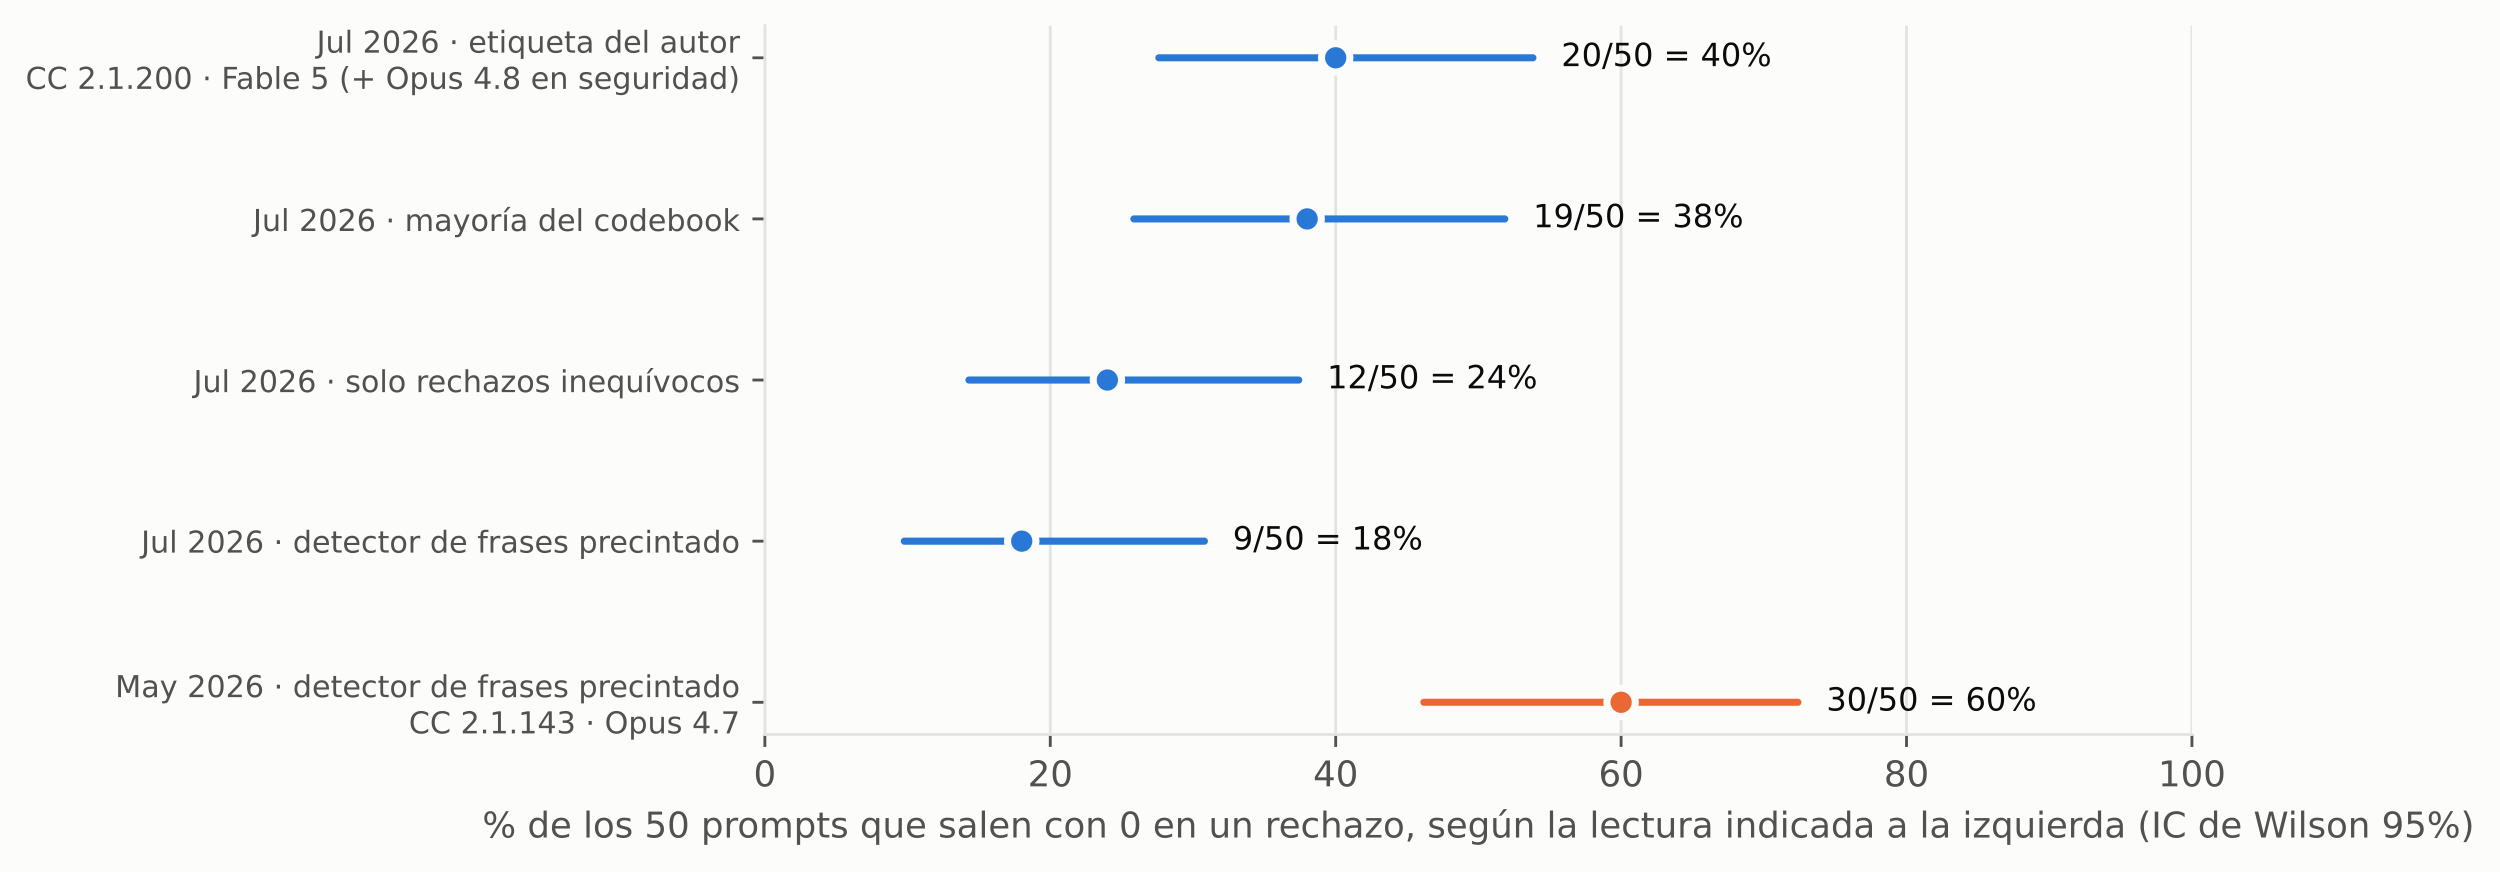
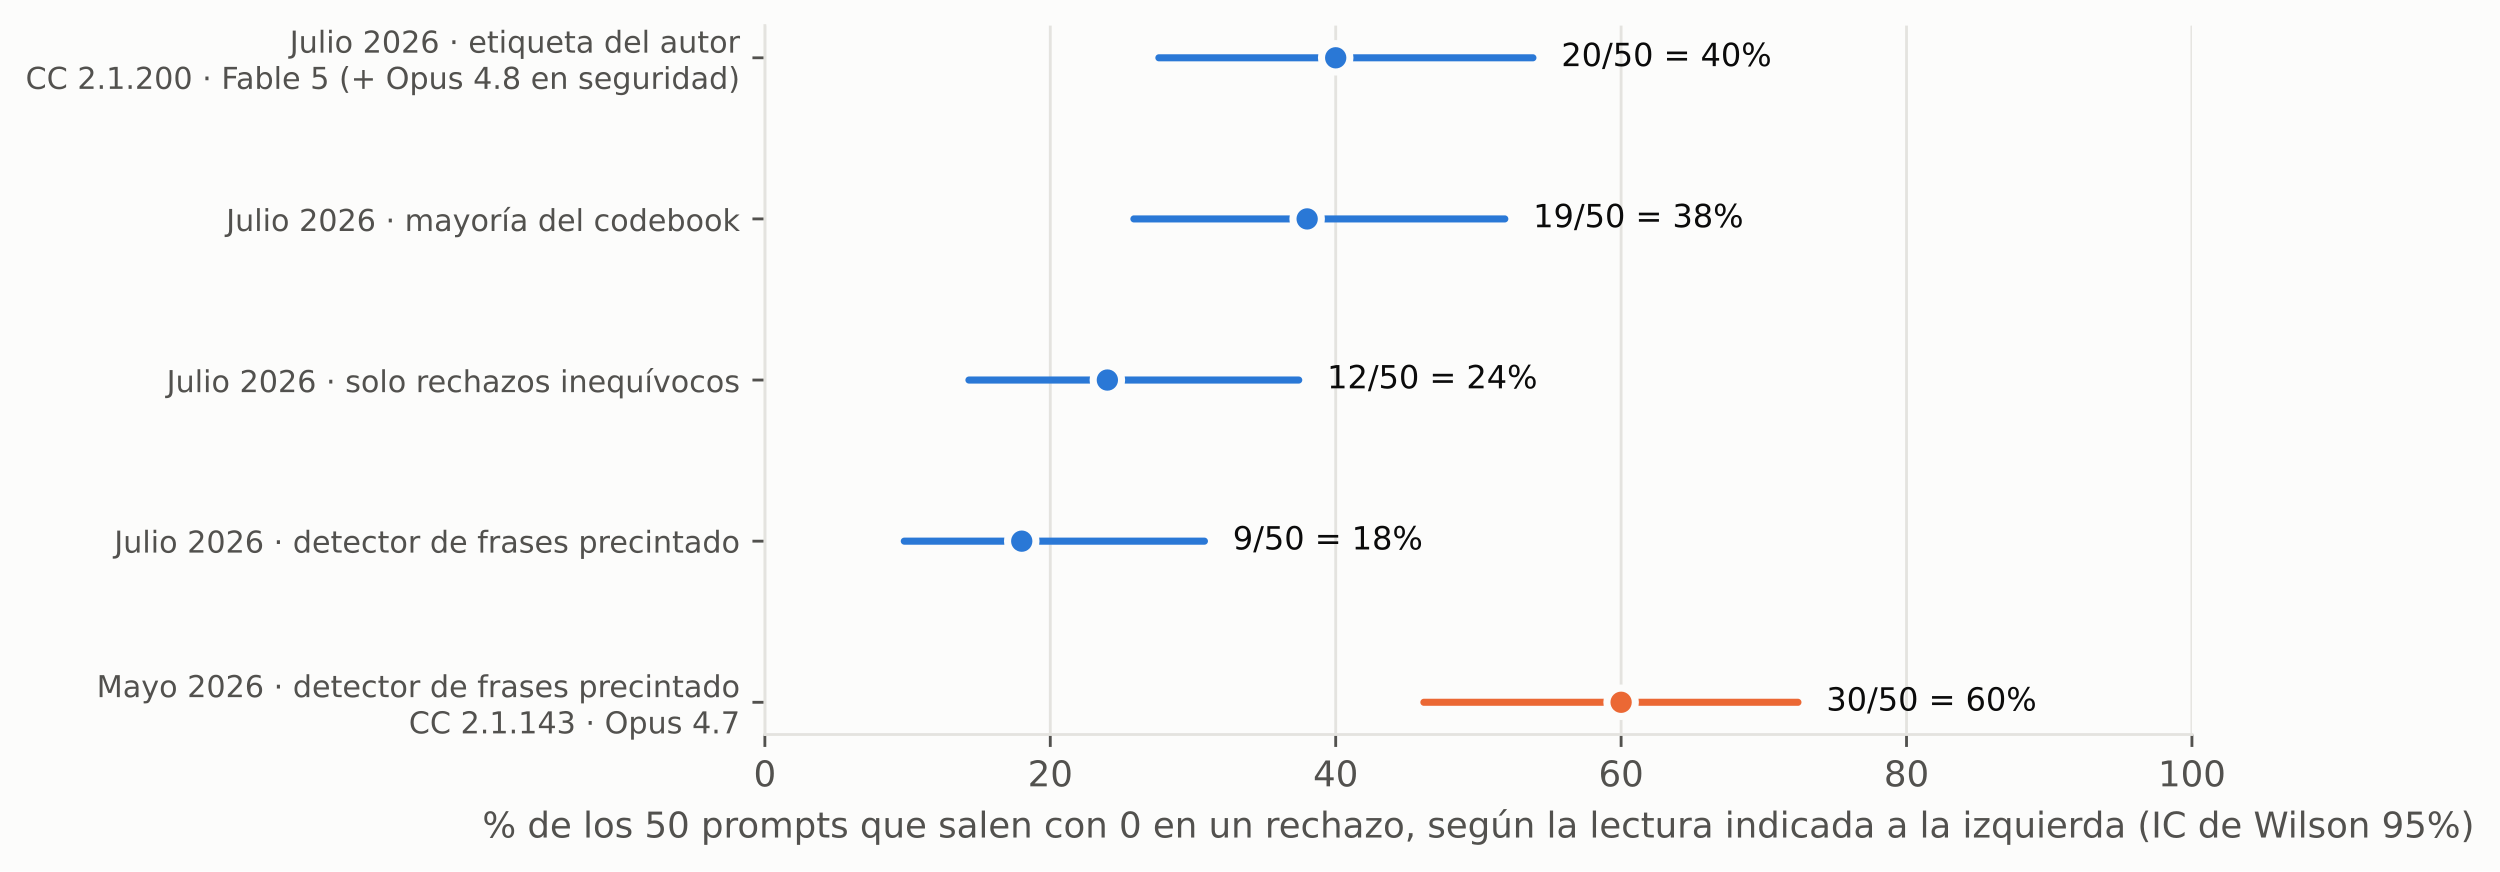
<svg xmlns="http://www.w3.org/2000/svg" xmlns:xlink="http://www.w3.org/1999/xlink" width="703.822pt" height="245.385pt" viewBox="0 0 703.822 245.385" version="1.1">
  <defs>
    <style type="text/css">*{stroke-linejoin: round; stroke-linecap: butt}</style>
  </defs>
  <g id="figure_1">
    <g id="patch_1">
      <path d="M 0 245.385  L 703.822 245.385  L 703.822 0  L 0 0  z " style="fill: #fcfcfb" />
    </g>
    <g id="axes_1">
      <g id="patch_2">
        <path d="M 215.333 206.784  L 617.093 206.784  L 617.093 7.2  L 215.333 7.2  z " style="fill: #fcfcfb" />
      </g>
      <g id="matplotlib.axis_1">
        <g id="xtick_1">
          <g id="line2d_1">
            <path d="M 215.333 206.784  L 215.333 7.2  " clip-path="url(#p4c5471acb9)" style="fill: none; stroke: #e4e3df; stroke-width: 0.8; stroke-linecap: square" />
          </g>
          <g id="line2d_2">
            <defs>
              <path id="m76695bbce8" d="M 0 0  L 0 3.5  " style="stroke: #52514e; stroke-width: 0.8" />
            </defs>
            <g>
              <use xlink:href="#m76695bbce8" x="215.333" y="206.784" style="fill: #52514e; stroke: #52514e; stroke-width: 0.8" />
            </g>
          </g>
          <g id="text_1">
            <text style="font-size: 10px; font-family: 'DejaVu Sans'; text-anchor: middle; fill: #52514e" x="215.333" y="221.382" transform="rotate(-0 215.3326 221.3817)">0</text>
          </g>
        </g>
        <g id="xtick_2">
          <g id="line2d_3">
            <path d="M 295.685 206.784  L 295.685 7.2  " clip-path="url(#p4c5471acb9)" style="fill: none; stroke: #e4e3df; stroke-width: 0.8; stroke-linecap: square" />
          </g>
          <g id="line2d_4">
            <g>
              <use xlink:href="#m76695bbce8" x="295.685" y="206.784" style="fill: #52514e; stroke: #52514e; stroke-width: 0.8" />
            </g>
          </g>
          <g id="text_2">
            <text style="font-size: 10px; font-family: 'DejaVu Sans'; text-anchor: middle; fill: #52514e" x="295.685" y="221.382" transform="rotate(-0 295.6846 221.3817)">20</text>
          </g>
        </g>
        <g id="xtick_3">
          <g id="line2d_5">
            <path d="M 376.037 206.784  L 376.037 7.2  " clip-path="url(#p4c5471acb9)" style="fill: none; stroke: #e4e3df; stroke-width: 0.8; stroke-linecap: square" />
          </g>
          <g id="line2d_6">
            <g>
              <use xlink:href="#m76695bbce8" x="376.037" y="206.784" style="fill: #52514e; stroke: #52514e; stroke-width: 0.8" />
            </g>
          </g>
          <g id="text_3">
            <text style="font-size: 10px; font-family: 'DejaVu Sans'; text-anchor: middle; fill: #52514e" x="376.037" y="221.382" transform="rotate(-0 376.0366 221.3817)">40</text>
          </g>
        </g>
        <g id="xtick_4">
          <g id="line2d_7">
            <path d="M 456.389 206.784  L 456.389 7.2  " clip-path="url(#p4c5471acb9)" style="fill: none; stroke: #e4e3df; stroke-width: 0.8; stroke-linecap: square" />
          </g>
          <g id="line2d_8">
            <g>
              <use xlink:href="#m76695bbce8" x="456.389" y="206.784" style="fill: #52514e; stroke: #52514e; stroke-width: 0.8" />
            </g>
          </g>
          <g id="text_4">
            <text style="font-size: 10px; font-family: 'DejaVu Sans'; text-anchor: middle; fill: #52514e" x="456.389" y="221.382" transform="rotate(-0 456.3886 221.3817)">60</text>
          </g>
        </g>
        <g id="xtick_5">
          <g id="line2d_9">
            <path d="M 536.741 206.784  L 536.741 7.2  " clip-path="url(#p4c5471acb9)" style="fill: none; stroke: #e4e3df; stroke-width: 0.8; stroke-linecap: square" />
          </g>
          <g id="line2d_10">
            <g>
              <use xlink:href="#m76695bbce8" x="536.741" y="206.784" style="fill: #52514e; stroke: #52514e; stroke-width: 0.8" />
            </g>
          </g>
          <g id="text_5">
            <text style="font-size: 10px; font-family: 'DejaVu Sans'; text-anchor: middle; fill: #52514e" x="536.741" y="221.382" transform="rotate(-0 536.7406 221.3817)">80</text>
          </g>
        </g>
        <g id="xtick_6">
          <g id="line2d_11">
            <path d="M 617.093 206.784  L 617.093 7.2  " clip-path="url(#p4c5471acb9)" style="fill: none; stroke: #e4e3df; stroke-width: 0.8; stroke-linecap: square" />
          </g>
          <g id="line2d_12">
            <g>
              <use xlink:href="#m76695bbce8" x="617.093" y="206.784" style="fill: #52514e; stroke: #52514e; stroke-width: 0.8" />
            </g>
          </g>
          <g id="text_6">
            <text style="font-size: 10px; font-family: 'DejaVu Sans'; text-anchor: middle; fill: #52514e" x="617.093" y="221.382" transform="rotate(-0 617.0926 221.3817)">100</text>
          </g>
        </g>
        <g id="text_7">
          <text style="font-size: 10px; font-family: 'DejaVu Sans'; text-anchor: middle; fill: #52514e" x="416.213" y="235.782" transform="rotate(-0 416.2126 235.7824)">% de los 50 prompts que salen con 0 en un rechazo, según la lectura indicada a la izquierda (IC de Wilson 95%)</text>
        </g>
      </g>
      <g id="matplotlib.axis_2">
        <g id="ytick_1">
          <g id="line2d_13">
            <defs>
              <path id="mbac4e56621" d="M 0 0  L -3.5 0  " style="stroke: #52514e; stroke-width: 0.8" />
            </defs>
            <g>
              <use xlink:href="#mbac4e56621" x="215.333" y="197.712" style="fill: #52514e; stroke: #52514e; stroke-width: 0.8" />
            </g>
          </g>
          <g id="text_8">
-             <text style="font-size: 8.5px; font-family: 'DejaVu Sans'; fill: #52514e" transform="translate(32.42508 196.2659)">May 2026 · detector de frases precintado</text>
+             <text style="font-size: 8.5px; font-family: 'DejaVu Sans'; fill: #52514e" transform="translate(27.22414 196.2659)">Mayo 2026 · detector de frases precintado</text>
            <text style="font-size: 8.5px; font-family: 'DejaVu Sans'; fill: #52514e" transform="translate(115.0916 206.4676)">CC 2.1.143 · Opus 4.7</text>
          </g>
        </g>
        <g id="ytick_2">
          <g id="line2d_14">
            <g>
              <use xlink:href="#mbac4e56621" x="215.333" y="152.352" style="fill: #52514e; stroke: #52514e; stroke-width: 0.8" />
            </g>
          </g>
          <g id="text_9">
-             <text style="font-size: 8.5px; font-family: 'DejaVu Sans'; text-anchor: end; fill: #52514e" x="208.333" y="155.581" transform="rotate(-0 208.3326 155.5813)">Jul 2026 · detector de frases precintado</text>
+             <text style="font-size: 8.5px; font-family: 'DejaVu Sans'; text-anchor: end; fill: #52514e" x="208.333" y="155.581" transform="rotate(-0 208.3326 155.5813)">Julio 2026 · detector de frases precintado</text>
          </g>
        </g>
        <g id="ytick_3">
          <g id="line2d_15">
            <g>
              <use xlink:href="#mbac4e56621" x="215.333" y="106.992" style="fill: #52514e; stroke: #52514e; stroke-width: 0.8" />
            </g>
          </g>
          <g id="text_10">
-             <text style="font-size: 8.5px; font-family: 'DejaVu Sans'; text-anchor: end; fill: #52514e" x="208.333" y="110.391" transform="rotate(-0 208.3326 110.3913)">Jul 2026 · solo rechazos inequívocos</text>
+             <text style="font-size: 8.5px; font-family: 'DejaVu Sans'; text-anchor: end; fill: #52514e" x="208.333" y="110.391" transform="rotate(-0 208.3326 110.3913)">Julio 2026 · solo rechazos inequívocos</text>
          </g>
        </g>
        <g id="ytick_4">
          <g id="line2d_16">
            <g>
              <use xlink:href="#mbac4e56621" x="215.333" y="61.632" style="fill: #52514e; stroke: #52514e; stroke-width: 0.8" />
            </g>
          </g>
          <g id="text_11">
-             <text style="font-size: 8.5px; font-family: 'DejaVu Sans'; text-anchor: end; fill: #52514e" x="208.333" y="65.031" transform="rotate(-0 208.3326 65.03134)">Jul 2026 · mayoría del codebook</text>
+             <text style="font-size: 8.5px; font-family: 'DejaVu Sans'; text-anchor: end; fill: #52514e" x="208.333" y="65.031" transform="rotate(-0 208.3326 65.03134)">Julio 2026 · mayoría del codebook</text>
          </g>
        </g>
        <g id="ytick_5">
          <g id="line2d_17">
            <g>
              <use xlink:href="#mbac4e56621" x="215.333" y="16.272" style="fill: #52514e; stroke: #52514e; stroke-width: 0.8" />
            </g>
          </g>
          <g id="text_12">
-             <text style="font-size: 8.5px; font-family: 'DejaVu Sans'; fill: #52514e" transform="translate(89.14664 14.82559)">Jul 2026 · etiqueta del autor</text>
+             <text style="font-size: 8.5px; font-family: 'DejaVu Sans'; fill: #52514e" transform="translate(81.5843 14.82559)">Julio 2026 · etiqueta del autor</text>
            <text style="font-size: 8.5px; font-family: 'DejaVu Sans'; fill: #52514e" transform="translate(7.2 25.02791)">CC 2.1.200 · Fable 5 (+ Opus 4.8 en seguridad)</text>
          </g>
        </g>
      </g>
      <g id="line2d_18">
        <path d="M 400.865 197.712  L 506.167 197.712  " clip-path="url(#p4c5471acb9)" style="fill: none; stroke: #eb6834; stroke-width: 2; stroke-linecap: round" />
      </g>
      <g id="line2d_19">
        <defs>
          <path id="md7a152798f" d="M 0 4  C 1.061 4 2.078 3.579 2.828 2.828  C 3.579 2.078 4 1.061 4 0  C 4 -1.061 3.579 -2.078 2.828 -2.828  C 2.078 -3.579 1.061 -4 0 -4  C -1.061 -4 -2.078 -3.579 -2.828 -2.828  C -3.579 -2.078 -4 -1.061 -4 0  C -4 1.061 -3.579 2.078 -2.828 2.828  C -2.078 3.579 -1.061 4 0 4  z " style="stroke: #fcfcfb; stroke-width: 2" />
        </defs>
        <g clip-path="url(#p4c5471acb9)">
          <use xlink:href="#md7a152798f" x="456.389" y="197.712" style="fill: #eb6834; stroke: #fcfcfb; stroke-width: 2" />
        </g>
      </g>
      <g id="line2d_20">
        <path d="M 254.585 152.352  L 339.075 152.352  " clip-path="url(#p4c5471acb9)" style="fill: none; stroke: #2a78d6; stroke-width: 2; stroke-linecap: round" />
      </g>
      <g id="line2d_21">
        <defs>
          <path id="mca3c94d14e" d="M 0 4  C 1.061 4 2.078 3.579 2.828 2.828  C 3.579 2.078 4 1.061 4 0  C 4 -1.061 3.579 -2.078 2.828 -2.828  C 2.078 -3.579 1.061 -4 0 -4  C -1.061 -4 -2.078 -3.579 -2.828 -2.828  C -3.579 -2.078 -4 -1.061 -4 0  C -4 1.061 -3.579 2.078 -2.828 2.828  C -2.078 3.579 -1.061 4 0 4  z " style="stroke: #fcfcfb; stroke-width: 2" />
        </defs>
        <g clip-path="url(#p4c5471acb9)">
          <use xlink:href="#mca3c94d14e" x="287.649" y="152.352" style="fill: #2a78d6; stroke: #fcfcfb; stroke-width: 2" />
        </g>
      </g>
      <g id="line2d_22">
        <path d="M 272.784 106.992  L 365.631 106.992  " clip-path="url(#p4c5471acb9)" style="fill: none; stroke: #2a78d6; stroke-width: 2; stroke-linecap: round" />
      </g>
      <g id="line2d_23">
        <g clip-path="url(#p4c5471acb9)">
          <use xlink:href="#mca3c94d14e" x="311.755" y="106.992" style="fill: #2a78d6; stroke: #fcfcfb; stroke-width: 2" />
        </g>
      </g>
      <g id="line2d_24">
        <path d="M 319.228 61.632  L 423.645 61.632  " clip-path="url(#p4c5471acb9)" style="fill: none; stroke: #2a78d6; stroke-width: 2; stroke-linecap: round" />
      </g>
      <g id="line2d_25">
        <g clip-path="url(#p4c5471acb9)">
          <use xlink:href="#mca3c94d14e" x="368.001" y="61.632" style="fill: #2a78d6; stroke: #fcfcfb; stroke-width: 2" />
        </g>
      </g>
      <g id="line2d_26">
        <path d="M 326.259 16.272  L 431.56 16.272  " clip-path="url(#p4c5471acb9)" style="fill: none; stroke: #2a78d6; stroke-width: 2; stroke-linecap: round" />
      </g>
      <g id="line2d_27">
        <g clip-path="url(#p4c5471acb9)">
          <use xlink:href="#mca3c94d14e" x="376.037" y="16.272" style="fill: #2a78d6; stroke: #fcfcfb; stroke-width: 2" />
        </g>
      </g>
      <g id="patch_3">
        <path d="M 215.333 206.784  L 215.333 7.2  " style="fill: none; stroke: #e4e3df; stroke-width: 0.8; stroke-linejoin: miter; stroke-linecap: square" />
      </g>
      <g id="patch_4">
        <path d="M 215.333 206.784  L 617.093 206.784  " style="fill: none; stroke: #e4e3df; stroke-width: 0.8; stroke-linejoin: miter; stroke-linecap: square" />
      </g>
      <g id="text_13">
        <text style="font-size: 9px; font-family: 'DejaVu Sans'; text-anchor: start; fill: #0b0b0b" x="514.167" y="200.05" transform="rotate(-0 514.1666 200.0499)">30/50 = 60%</text>
      </g>
      <g id="text_14">
        <text style="font-size: 9px; font-family: 'DejaVu Sans'; text-anchor: start; fill: #0b0b0b" x="347.075" y="154.69" transform="rotate(-0 347.0747 154.6899)">9/50 = 18%</text>
      </g>
      <g id="text_15">
        <text style="font-size: 9px; font-family: 'DejaVu Sans'; text-anchor: start; fill: #0b0b0b" x="373.631" y="109.33" transform="rotate(-0 373.631 109.3299)">12/50 = 24%</text>
      </g>
      <g id="text_16">
        <text style="font-size: 9px; font-family: 'DejaVu Sans'; text-anchor: start; fill: #0b0b0b" x="431.645" y="63.97" transform="rotate(-0 431.6451 63.96989)">19/50 = 38%</text>
      </g>
      <g id="text_17">
        <text style="font-size: 9px; font-family: 'DejaVu Sans'; text-anchor: start; fill: #0b0b0b" x="439.56" y="18.61" transform="rotate(-0 439.5598 18.60989)">20/50 = 40%</text>
      </g>
    </g>
  </g>
  <defs>
    <clipPath id="p4c5471acb9">
      <rect x="215.333" y="7.2" width="401.76" height="199.584" />
    </clipPath>
  </defs>
</svg>
